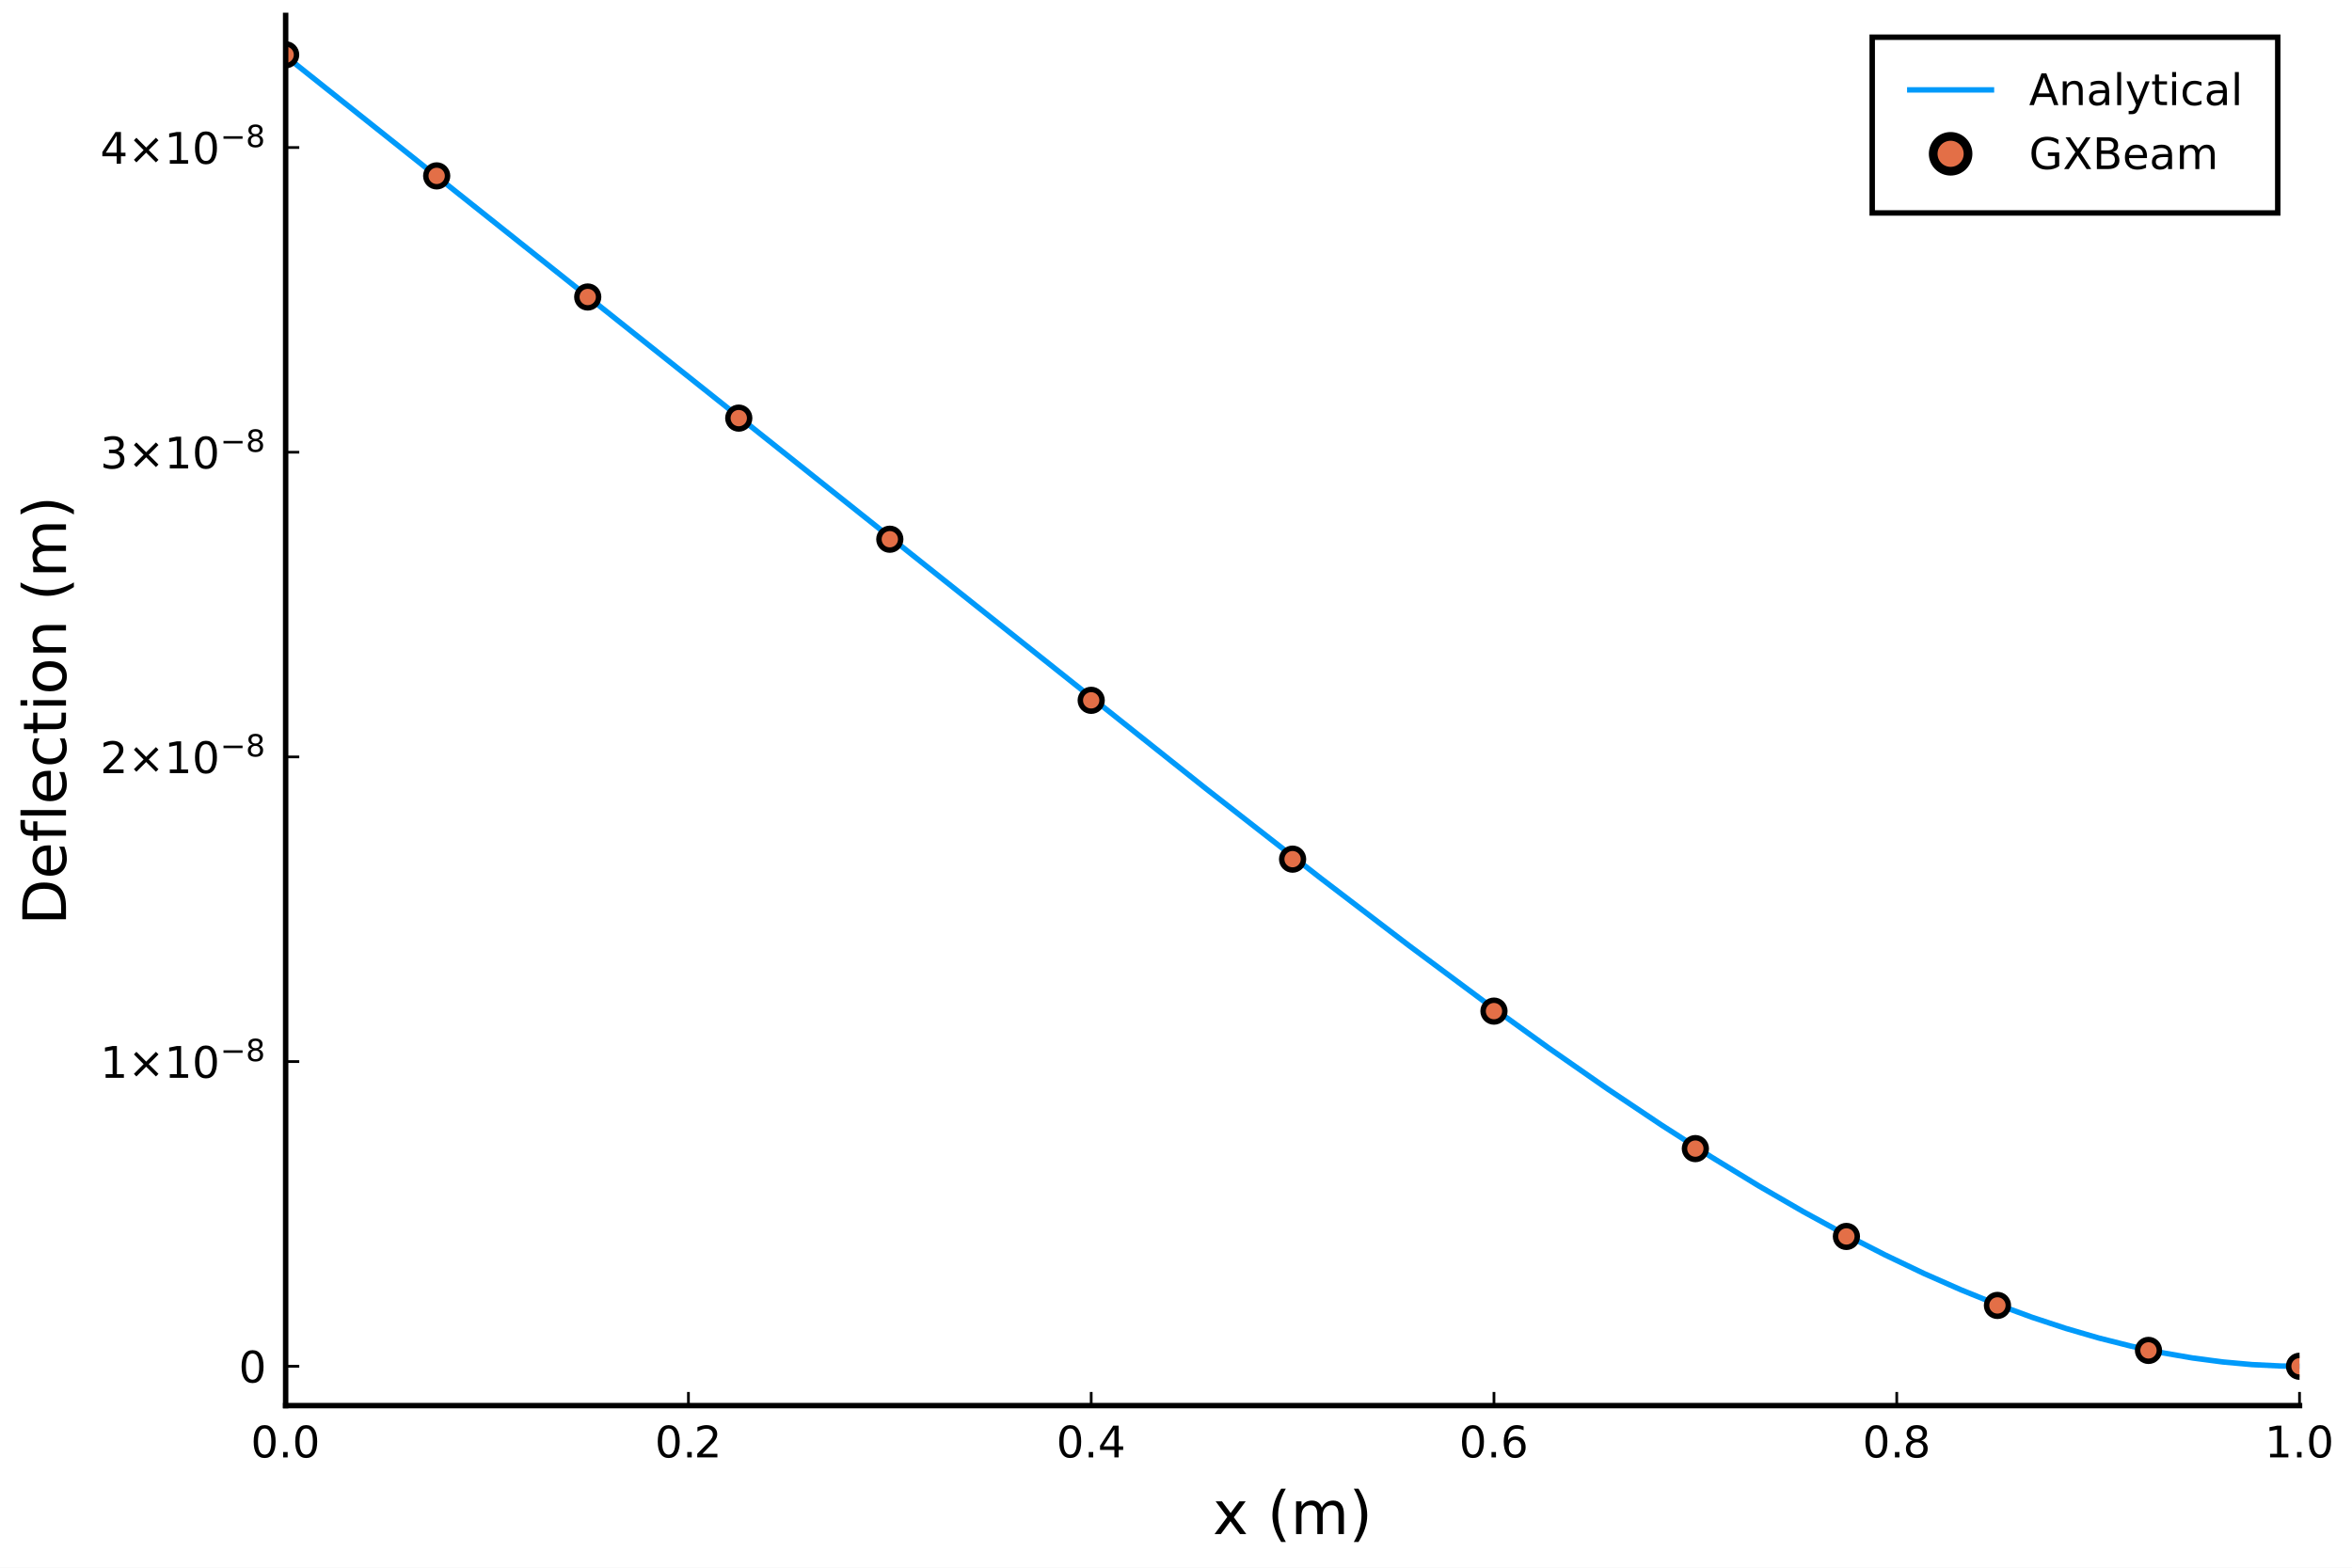
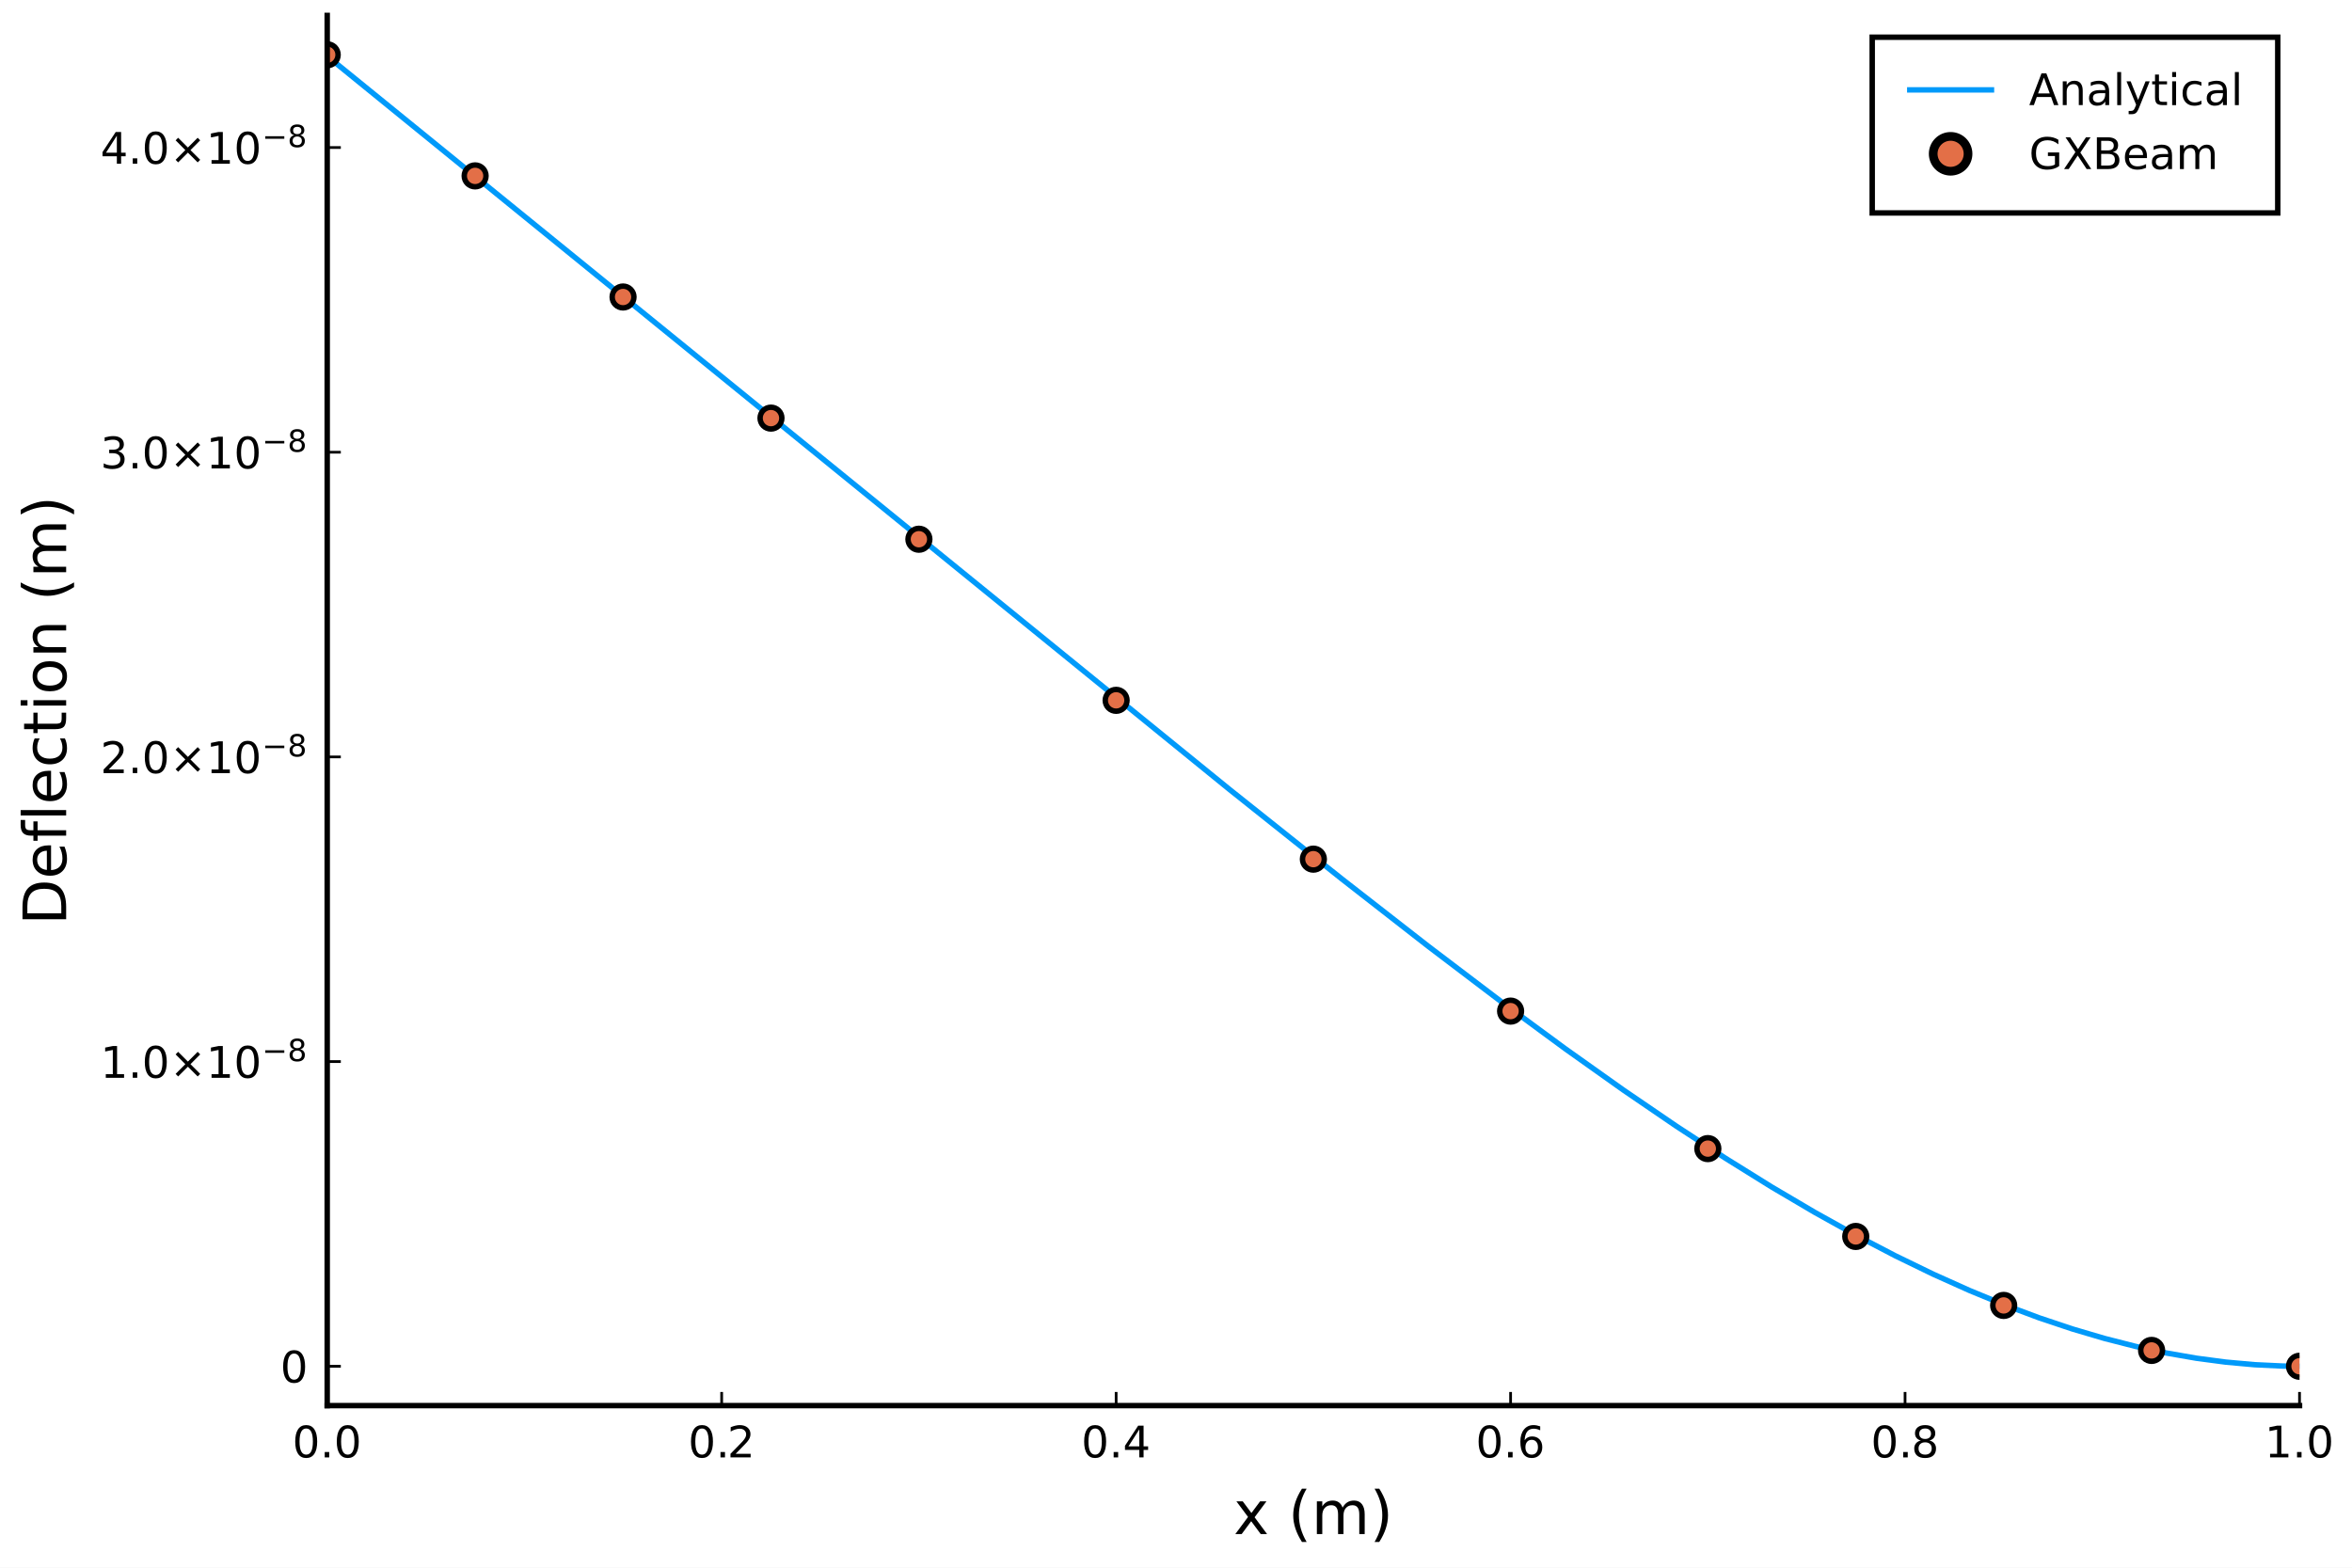
<svg xmlns="http://www.w3.org/2000/svg" xmlns:xlink="http://www.w3.org/1999/xlink" height="288pt" version="1.1" viewBox="0 0 432 288" width="432pt">
  <defs>
    <style type="text/css">*{stroke-linecap:butt;stroke-linejoin:round;}</style>
  </defs>
  <g id="figure_1">
    <g id="patch_1">
      <path d="M 0 288  L 432 288  L 432 0  L 0 0  z " style="fill:#ffffff;" />
    </g>
    <g id="axes_1">
      <g id="patch_2">
-         <path d="M 52.466 258.225  L 422.362 258.225  L 422.362 2.835  L 52.466 2.835  z " style="fill:#ffffff;" />
+         <path d="M 60.099 258.225  L 422.362 258.225  L 422.362 2.835  L 60.099 2.835  z " style="fill:#ffffff;" />
      </g>
      <g id="line2d_1">
-         <path clip-path="url(#p2c737a8183)" d="M 52.466 10.306  L 221.546 144.918  L 242.602 161.352  L 258.792 173.714  L 272.44 183.863  L 284.448 192.52  L 295.276 200.057  L 305.201 206.699  L 314.404 212.594  L 323.017 217.851  L 331.152 222.558  L 338.887 226.779  L 346.281 230.564  L 353.378 233.95  L 360.215 236.967  L 366.821 239.641  L 373.219 241.993  L 379.431 244.041  L 385.474 245.801  L 391.364 247.286  L 397.116 248.509  L 402.742 249.478  L 408.255 250.204  L 413.666 250.693  L 418.984 250.951  L 422.362 250.997  L 422.362 250.997  " style="fill:none;stroke:#009afa;" />
+         <path clip-path="url(#p3a188fe6bf)" d="M 60.099 10.306  L 225.807 145.012  L 246.47 161.477  L 262.355 173.858  L 275.746 184.021  L 287.525 192.687  L 298.145 200.229  L 307.878 206.873  L 316.901 212.766  L 325.345 218.02  L 333.319 222.721  L 340.9 226.936  L 348.146 230.713  L 355.1 234.089  L 361.798 237.096  L 368.267 239.759  L 374.533 242.099  L 380.615 244.135  L 386.531 245.882  L 392.296 247.355  L 397.926 248.565  L 403.432 249.522  L 408.827 250.235  L 414.122 250.712  L 419.326 250.958  L 422.362 250.997  L 422.362 250.997  " style="fill:none;stroke:#009afa;" />
      </g>
      <g id="matplotlib.axis_1">
        <g id="xtick_1">
          <g id="line2d_2">
            <defs>
-               <path d="M 0 0  L 0 -2.5  " id="mac8b6c5cdd" style="stroke:#000000;stroke-width:0.5;" />
-             </defs>
-             <g>
-               <use style="stroke:#000000;stroke-width:0.5;" x="52.466" xlink:href="#mac8b6c5cdd" y="258.225" />
+               <path d="M 0 0  L 0 -2.5  " id="me6be8816af" style="stroke:#000000;stroke-width:0.5;" />
+             </defs>
+             <g>
+               <use style="stroke:#000000;stroke-width:0.5;" x="60.099" xlink:href="#me6be8816af" y="258.225" />
            </g>
          </g>
          <g id="text_1">
-             <g transform="translate(46.06561 267.8041)scale(0.08 -0.08)">
+             <g transform="translate(53.69857 267.8041)scale(0.08 -0.08)">
              <defs>
                <path d="M 31.781 66.406  Q 24.172 66.406 20.328 58.906  Q 16.5 51.422 16.5 36.375  Q 16.5 21.391 20.328 13.891  Q 24.172 6.391 31.781 6.391  Q 39.453 6.391 43.281 13.891  Q 47.125 21.391 47.125 36.375  Q 47.125 51.422 43.281 58.906  Q 39.453 66.406 31.781 66.406  z M 31.781 74.219  Q 44.047 74.219 50.516 64.516  Q 56.984 54.828 56.984 36.375  Q 56.984 17.969 50.516 8.266  Q 44.047 -1.422 31.781 -1.422  Q 19.531 -1.422 13.062 8.266  Q 6.594 17.969 6.594 36.375  Q 6.594 54.828 13.062 64.516  Q 19.531 74.219 31.781 74.219  z " id="DejaVuSans-48" />
                <path d="M 10.688 12.406  L 21 12.406  L 21 0  L 10.688 0  z " id="DejaVuSans-46" />
              </defs>
              <use transform="translate(0 0.78125)" xlink:href="#DejaVuSans-48" />
              <use transform="translate(63.62305 0.78125)" xlink:href="#DejaVuSans-46" />
              <use transform="translate(95.41016 0.78125)" xlink:href="#DejaVuSans-48" />
            </g>
          </g>
        </g>
        <g id="xtick_2">
          <g id="line2d_3">
            <g>
-               <use style="stroke:#000000;stroke-width:0.5;" x="126.445" xlink:href="#mac8b6c5cdd" y="258.225" />
+               <use style="stroke:#000000;stroke-width:0.5;" x="132.551" xlink:href="#me6be8816af" y="258.225" />
            </g>
          </g>
          <g id="text_2">
-             <g transform="translate(120.2849 267.8041)scale(0.08 -0.08)">
+             <g transform="translate(126.3913 267.8041)scale(0.08 -0.08)">
              <defs>
                <path d="M 19.188 8.297  L 53.609 8.297  L 53.609 0  L 7.328 0  L 7.328 8.297  Q 12.938 14.109 22.625 23.891  Q 32.328 33.688 34.812 36.531  Q 39.547 41.844 41.422 45.531  Q 43.312 49.219 43.312 52.781  Q 43.312 58.594 39.234 62.25  Q 35.156 65.922 28.609 65.922  Q 23.969 65.922 18.812 64.312  Q 13.672 62.703 7.812 59.422  L 7.812 69.391  Q 13.766 71.781 18.938 73  Q 24.125 74.219 28.422 74.219  Q 39.75 74.219 46.484 68.547  Q 53.219 62.891 53.219 53.422  Q 53.219 48.922 51.531 44.891  Q 49.859 40.875 45.406 35.406  Q 44.188 33.984 37.641 27.219  Q 31.109 20.453 19.188 8.297  z " id="DejaVuSans-50" />
              </defs>
              <use transform="translate(0 0.78125)" xlink:href="#DejaVuSans-48" />
              <use transform="translate(63.62305 0.78125)" xlink:href="#DejaVuSans-46" />
              <use transform="translate(89.91016 0.78125)" xlink:href="#DejaVuSans-50" />
            </g>
          </g>
        </g>
        <g id="xtick_3">
          <g id="line2d_4">
            <g>
-               <use style="stroke:#000000;stroke-width:0.5;" x="200.424" xlink:href="#mac8b6c5cdd" y="258.225" />
+               <use style="stroke:#000000;stroke-width:0.5;" x="205.004" xlink:href="#me6be8816af" y="258.225" />
            </g>
          </g>
          <g id="text_3">
-             <g transform="translate(194.0242 267.8041)scale(0.08 -0.08)">
+             <g transform="translate(198.6039 267.8041)scale(0.08 -0.08)">
              <defs>
                <path d="M 37.797 64.312  L 12.891 25.391  L 37.797 25.391  z M 35.203 72.906  L 47.609 72.906  L 47.609 25.391  L 58.016 25.391  L 58.016 17.188  L 47.609 17.188  L 47.609 0  L 37.797 0  L 37.797 17.188  L 4.891 17.188  L 4.891 26.703  z " id="DejaVuSans-52" />
              </defs>
              <use transform="translate(0 0.78125)" xlink:href="#DejaVuSans-48" />
              <use transform="translate(63.62305 0.78125)" xlink:href="#DejaVuSans-46" />
              <use transform="translate(95.41016 0.78125)" xlink:href="#DejaVuSans-52" />
            </g>
          </g>
        </g>
        <g id="xtick_4">
          <g id="line2d_5">
            <g>
-               <use style="stroke:#000000;stroke-width:0.5;" x="274.403" xlink:href="#mac8b6c5cdd" y="258.225" />
+               <use style="stroke:#000000;stroke-width:0.5;" x="277.457" xlink:href="#me6be8816af" y="258.225" />
            </g>
          </g>
          <g id="text_4">
-             <g transform="translate(268.0034 267.8041)scale(0.08 -0.08)">
+             <g transform="translate(271.0566 267.8041)scale(0.08 -0.08)">
              <defs>
                <path d="M 33.016 40.375  Q 26.375 40.375 22.484 35.828  Q 18.609 31.297 18.609 23.391  Q 18.609 15.531 22.484 10.953  Q 26.375 6.391 33.016 6.391  Q 39.656 6.391 43.531 10.953  Q 47.406 15.531 47.406 23.391  Q 47.406 31.297 43.531 35.828  Q 39.656 40.375 33.016 40.375  z M 52.594 71.297  L 52.594 62.312  Q 48.875 64.062 45.094 64.984  Q 41.312 65.922 37.594 65.922  Q 27.828 65.922 22.672 59.328  Q 17.531 52.734 16.797 39.406  Q 19.672 43.656 24.016 45.922  Q 28.375 48.188 33.594 48.188  Q 44.578 48.188 50.953 41.516  Q 57.328 34.859 57.328 23.391  Q 57.328 12.156 50.688 5.359  Q 44.047 -1.422 33.016 -1.422  Q 20.359 -1.422 13.672 8.266  Q 6.984 17.969 6.984 36.375  Q 6.984 53.656 15.188 63.938  Q 23.391 74.219 37.203 74.219  Q 40.922 74.219 44.703 73.484  Q 48.484 72.75 52.594 71.297  z " id="DejaVuSans-54" />
              </defs>
              <use transform="translate(0 0.78125)" xlink:href="#DejaVuSans-48" />
              <use transform="translate(63.62305 0.78125)" xlink:href="#DejaVuSans-46" />
              <use transform="translate(95.41016 0.78125)" xlink:href="#DejaVuSans-54" />
            </g>
          </g>
        </g>
        <g id="xtick_5">
          <g id="line2d_6">
            <g>
-               <use style="stroke:#000000;stroke-width:0.5;" x="348.383" xlink:href="#mac8b6c5cdd" y="258.225" />
+               <use style="stroke:#000000;stroke-width:0.5;" x="349.909" xlink:href="#me6be8816af" y="258.225" />
            </g>
          </g>
          <g id="text_5">
-             <g transform="translate(342.1027 267.8041)scale(0.08 -0.08)">
+             <g transform="translate(343.6293 267.8041)scale(0.08 -0.08)">
              <defs>
                <path d="M 31.781 34.625  Q 24.75 34.625 20.719 30.859  Q 16.703 27.094 16.703 20.516  Q 16.703 13.922 20.719 10.156  Q 24.75 6.391 31.781 6.391  Q 38.812 6.391 42.859 10.172  Q 46.922 13.969 46.922 20.516  Q 46.922 27.094 42.891 30.859  Q 38.875 34.625 31.781 34.625  z M 21.922 38.812  Q 15.578 40.375 12.031 44.719  Q 8.5 49.078 8.5 55.328  Q 8.5 64.062 14.719 69.141  Q 20.953 74.219 31.781 74.219  Q 42.672 74.219 48.875 69.141  Q 55.078 64.062 55.078 55.328  Q 55.078 49.078 51.531 44.719  Q 48 40.375 41.703 38.812  Q 48.828 37.156 52.797 32.312  Q 56.781 27.484 56.781 20.516  Q 56.781 9.906 50.312 4.234  Q 43.844 -1.422 31.781 -1.422  Q 19.734 -1.422 13.25 4.234  Q 6.781 9.906 6.781 20.516  Q 6.781 27.484 10.781 32.312  Q 14.797 37.156 21.922 38.812  z M 18.312 54.391  Q 18.312 48.734 21.844 45.562  Q 25.391 42.391 31.781 42.391  Q 38.141 42.391 41.719 45.562  Q 45.312 48.734 45.312 54.391  Q 45.312 60.062 41.719 63.234  Q 38.141 66.406 31.781 66.406  Q 25.391 66.406 21.844 63.234  Q 18.312 60.062 18.312 54.391  z " id="DejaVuSans-56" />
              </defs>
              <use transform="translate(0 0.78125)" xlink:href="#DejaVuSans-48" />
              <use transform="translate(63.62305 0.78125)" xlink:href="#DejaVuSans-46" />
              <use transform="translate(92.78516 0.78125)" xlink:href="#DejaVuSans-56" />
            </g>
          </g>
        </g>
        <g id="xtick_6">
          <g id="line2d_7">
            <g>
-               <use style="stroke:#000000;stroke-width:0.5;" x="422.362" xlink:href="#mac8b6c5cdd" y="258.225" />
+               <use style="stroke:#000000;stroke-width:0.5;" x="422.362" xlink:href="#me6be8816af" y="258.225" />
            </g>
          </g>
          <g id="text_6">
            <g transform="translate(415.962 267.8041)scale(0.08 -0.08)">
              <defs>
                <path d="M 12.406 8.297  L 28.516 8.297  L 28.516 63.922  L 10.984 60.406  L 10.984 69.391  L 28.422 72.906  L 38.281 72.906  L 38.281 8.297  L 54.391 8.297  L 54.391 0  L 12.406 0  z " id="DejaVuSans-49" />
              </defs>
              <use transform="translate(0 0.78125)" xlink:href="#DejaVuSans-49" />
              <use transform="translate(63.62305 0.78125)" xlink:href="#DejaVuSans-46" />
              <use transform="translate(95.41016 0.78125)" xlink:href="#DejaVuSans-48" />
            </g>
          </g>
        </g>
        <g id="text_7">
-           <g transform="translate(222.7615 281.8261)scale(0.11 -0.11)">
+           <g transform="translate(226.5779 281.8261)scale(0.11 -0.11)">
            <defs>
              <path d="M 54.891 54.688  L 35.109 28.078  L 55.906 0  L 45.312 0  L 29.391 21.484  L 13.484 0  L 2.875 0  L 24.125 28.609  L 4.688 54.688  L 15.281 54.688  L 29.781 35.203  L 44.281 54.688  z " id="DejaVuSans-120" />
              <path id="DejaVuSans-32" />
              <path d="M 31 75.875  Q 24.469 64.656 21.281 53.656  Q 18.109 42.672 18.109 31.391  Q 18.109 20.125 21.312 9.062  Q 24.516 -2 31 -13.188  L 23.188 -13.188  Q 15.875 -1.703 12.234 9.375  Q 8.594 20.453 8.594 31.391  Q 8.594 42.281 12.203 53.312  Q 15.828 64.359 23.188 75.875  z " id="DejaVuSans-40" />
              <path d="M 52 44.188  Q 55.375 50.25 60.062 53.125  Q 64.75 56 71.094 56  Q 79.641 56 84.281 50.016  Q 88.922 44.047 88.922 33.016  L 88.922 0  L 79.891 0  L 79.891 32.719  Q 79.891 40.578 77.094 44.375  Q 74.312 48.188 68.609 48.188  Q 61.625 48.188 57.562 43.547  Q 53.516 38.922 53.516 30.906  L 53.516 0  L 44.484 0  L 44.484 32.719  Q 44.484 40.625 41.703 44.406  Q 38.922 48.188 33.109 48.188  Q 26.219 48.188 22.156 43.531  Q 18.109 38.875 18.109 30.906  L 18.109 0  L 9.078 0  L 9.078 54.688  L 18.109 54.688  L 18.109 46.188  Q 21.188 51.219 25.484 53.609  Q 29.781 56 35.688 56  Q 41.656 56 45.828 52.969  Q 50 49.953 52 44.188  z " id="DejaVuSans-109" />
              <path d="M 8.016 75.875  L 15.828 75.875  Q 23.141 64.359 26.781 53.312  Q 30.422 42.281 30.422 31.391  Q 30.422 20.453 26.781 9.375  Q 23.141 -1.703 15.828 -13.188  L 8.016 -13.188  Q 14.5 -2 17.703 9.062  Q 20.906 20.125 20.906 31.391  Q 20.906 42.672 17.703 53.656  Q 14.5 64.656 8.016 75.875  z " id="DejaVuSans-41" />
            </defs>
            <use xlink:href="#DejaVuSans-120" />
            <use x="59.18" xlink:href="#DejaVuSans-32" />
            <use x="90.967" xlink:href="#DejaVuSans-40" />
            <use x="129.98" xlink:href="#DejaVuSans-109" />
            <use x="227.393" xlink:href="#DejaVuSans-41" />
          </g>
        </g>
      </g>
      <g id="matplotlib.axis_2">
        <g id="ytick_1">
          <g id="line2d_8">
            <defs>
-               <path d="M 0 0  L 2.5 0  " id="mbf6e86c370" style="stroke:#000000;stroke-width:0.5;" />
-             </defs>
-             <g>
-               <use style="stroke:#000000;stroke-width:0.5;" x="52.466" xlink:href="#mbf6e86c370" y="250.997" />
+               <path d="M 0 0  L 2.5 0  " id="m60f67411ac" style="stroke:#000000;stroke-width:0.5;" />
+             </defs>
+             <g>
+               <use style="stroke:#000000;stroke-width:0.5;" x="60.099" xlink:href="#m60f67411ac" y="250.997" />
            </g>
          </g>
          <g id="text_8">
-             <g transform="translate(43.84561 254.0367)scale(0.08 -0.08)">
+             <g transform="translate(51.47857 254.0367)scale(0.08 -0.08)">
              <use transform="translate(0 0.78125)" xlink:href="#DejaVuSans-48" />
            </g>
          </g>
        </g>
        <g id="ytick_2">
          <g id="line2d_9">
            <g>
-               <use style="stroke:#000000;stroke-width:0.5;" x="52.466" xlink:href="#mbf6e86c370" y="195.023" />
+               <use style="stroke:#000000;stroke-width:0.5;" x="60.099" xlink:href="#m60f67411ac" y="195.023" />
            </g>
          </g>
          <g id="text_9">
-             <g transform="translate(18.40561 198.0623)scale(0.08 -0.08)">
+             <g transform="translate(18.43857 198.0623)scale(0.08 -0.08)">
              <defs>
                <path d="M 70.125 53.719  L 47.797 31.297  L 70.125 8.984  L 64.312 3.078  L 41.891 25.484  L 19.484 3.078  L 13.719 8.984  L 35.984 31.297  L 13.719 53.719  L 19.484 59.625  L 41.891 37.203  L 64.312 59.625  z " id="DejaVuSans-215" />
                <path d="M 10.594 35.5  L 73.188 35.5  L 73.188 27.203  L 10.594 27.203  z " id="DejaVuSans-8722" />
              </defs>
              <use transform="translate(0 0.765625)" xlink:href="#DejaVuSans-49" />
-               <use transform="translate(63.62305 0.765625)" xlink:href="#DejaVuSans-215" />
-               <use transform="translate(147.4121 0.765625)" xlink:href="#DejaVuSans-49" />
-               <use transform="translate(211.0352 0.765625)" xlink:href="#DejaVuSans-48" />
-               <use transform="translate(275.6152 39.04688)scale(0.7)" xlink:href="#DejaVuSans-8722" />
-               <use transform="translate(334.2676 39.04688)scale(0.7)" xlink:href="#DejaVuSans-56" />
+               <use transform="translate(63.62305 0.765625)" xlink:href="#DejaVuSans-46" />
+               <use transform="translate(95.41016 0.765625)" xlink:href="#DejaVuSans-48" />
+               <use transform="translate(159.0332 0.765625)" xlink:href="#DejaVuSans-215" />
+               <use transform="translate(242.8223 0.765625)" xlink:href="#DejaVuSans-49" />
+               <use transform="translate(306.4453 0.765625)" xlink:href="#DejaVuSans-48" />
+               <use transform="translate(371.0254 39.04688)scale(0.7)" xlink:href="#DejaVuSans-8722" />
+               <use transform="translate(429.6777 39.04688)scale(0.7)" xlink:href="#DejaVuSans-56" />
            </g>
          </g>
        </g>
        <g id="ytick_3">
          <g id="line2d_10">
            <g>
-               <use style="stroke:#000000;stroke-width:0.5;" x="52.466" xlink:href="#mbf6e86c370" y="139.049" />
+               <use style="stroke:#000000;stroke-width:0.5;" x="60.099" xlink:href="#m60f67411ac" y="139.049" />
            </g>
          </g>
          <g id="text_10">
-             <g transform="translate(18.40561 142.088)scale(0.08 -0.08)">
+             <g transform="translate(18.43857 142.088)scale(0.08 -0.08)">
              <use transform="translate(0 0.765625)" xlink:href="#DejaVuSans-50" />
-               <use transform="translate(63.62305 0.765625)" xlink:href="#DejaVuSans-215" />
-               <use transform="translate(147.4121 0.765625)" xlink:href="#DejaVuSans-49" />
-               <use transform="translate(211.0352 0.765625)" xlink:href="#DejaVuSans-48" />
-               <use transform="translate(275.6152 39.04688)scale(0.7)" xlink:href="#DejaVuSans-8722" />
-               <use transform="translate(334.2676 39.04688)scale(0.7)" xlink:href="#DejaVuSans-56" />
+               <use transform="translate(63.62305 0.765625)" xlink:href="#DejaVuSans-46" />
+               <use transform="translate(95.41016 0.765625)" xlink:href="#DejaVuSans-48" />
+               <use transform="translate(159.0332 0.765625)" xlink:href="#DejaVuSans-215" />
+               <use transform="translate(242.8223 0.765625)" xlink:href="#DejaVuSans-49" />
+               <use transform="translate(306.4453 0.765625)" xlink:href="#DejaVuSans-48" />
+               <use transform="translate(371.0254 39.04688)scale(0.7)" xlink:href="#DejaVuSans-8722" />
+               <use transform="translate(429.6777 39.04688)scale(0.7)" xlink:href="#DejaVuSans-56" />
            </g>
          </g>
        </g>
        <g id="ytick_4">
          <g id="line2d_11">
            <g>
-               <use style="stroke:#000000;stroke-width:0.5;" x="52.466" xlink:href="#mbf6e86c370" y="83.074" />
+               <use style="stroke:#000000;stroke-width:0.5;" x="60.099" xlink:href="#m60f67411ac" y="83.074" />
            </g>
          </g>
          <g id="text_11">
-             <g transform="translate(18.40561 86.11361)scale(0.08 -0.08)">
+             <g transform="translate(18.43857 86.11361)scale(0.08 -0.08)">
              <defs>
                <path d="M 40.578 39.312  Q 47.656 37.797 51.625 33  Q 55.609 28.219 55.609 21.188  Q 55.609 10.406 48.188 4.484  Q 40.766 -1.422 27.094 -1.422  Q 22.516 -1.422 17.656 -0.516  Q 12.797 0.391 7.625 2.203  L 7.625 11.719  Q 11.719 9.328 16.594 8.109  Q 21.484 6.891 26.812 6.891  Q 36.078 6.891 40.938 10.547  Q 45.797 14.203 45.797 21.188  Q 45.797 27.641 41.281 31.266  Q 36.766 34.906 28.719 34.906  L 20.219 34.906  L 20.219 43.016  L 29.109 43.016  Q 36.375 43.016 40.234 45.922  Q 44.094 48.828 44.094 54.297  Q 44.094 59.906 40.109 62.906  Q 36.141 65.922 28.719 65.922  Q 24.656 65.922 20.016 65.031  Q 15.375 64.156 9.812 62.312  L 9.812 71.094  Q 15.438 72.656 20.344 73.438  Q 25.25 74.219 29.594 74.219  Q 40.828 74.219 47.359 69.109  Q 53.906 64.016 53.906 55.328  Q 53.906 49.266 50.438 45.094  Q 46.969 40.922 40.578 39.312  z " id="DejaVuSans-51" />
              </defs>
              <use transform="translate(0 0.765625)" xlink:href="#DejaVuSans-51" />
-               <use transform="translate(63.62305 0.765625)" xlink:href="#DejaVuSans-215" />
-               <use transform="translate(147.4121 0.765625)" xlink:href="#DejaVuSans-49" />
-               <use transform="translate(211.0352 0.765625)" xlink:href="#DejaVuSans-48" />
-               <use transform="translate(275.6152 39.04688)scale(0.7)" xlink:href="#DejaVuSans-8722" />
-               <use transform="translate(334.2676 39.04688)scale(0.7)" xlink:href="#DejaVuSans-56" />
+               <use transform="translate(63.62305 0.765625)" xlink:href="#DejaVuSans-46" />
+               <use transform="translate(95.41016 0.765625)" xlink:href="#DejaVuSans-48" />
+               <use transform="translate(159.0332 0.765625)" xlink:href="#DejaVuSans-215" />
+               <use transform="translate(242.8223 0.765625)" xlink:href="#DejaVuSans-49" />
+               <use transform="translate(306.4453 0.765625)" xlink:href="#DejaVuSans-48" />
+               <use transform="translate(371.0254 39.04688)scale(0.7)" xlink:href="#DejaVuSans-8722" />
+               <use transform="translate(429.6777 39.04688)scale(0.7)" xlink:href="#DejaVuSans-56" />
            </g>
          </g>
        </g>
        <g id="ytick_5">
          <g id="line2d_12">
            <g>
-               <use style="stroke:#000000;stroke-width:0.5;" x="52.466" xlink:href="#mbf6e86c370" y="27.1" />
+               <use style="stroke:#000000;stroke-width:0.5;" x="60.099" xlink:href="#m60f67411ac" y="27.1" />
            </g>
          </g>
          <g id="text_12">
-             <g transform="translate(18.40561 30.13925)scale(0.08 -0.08)">
+             <g transform="translate(18.43857 30.13925)scale(0.08 -0.08)">
              <use transform="translate(0 0.765625)" xlink:href="#DejaVuSans-52" />
-               <use transform="translate(63.62305 0.765625)" xlink:href="#DejaVuSans-215" />
-               <use transform="translate(147.4121 0.765625)" xlink:href="#DejaVuSans-49" />
-               <use transform="translate(211.0352 0.765625)" xlink:href="#DejaVuSans-48" />
-               <use transform="translate(275.6152 39.04688)scale(0.7)" xlink:href="#DejaVuSans-8722" />
-               <use transform="translate(334.2676 39.04688)scale(0.7)" xlink:href="#DejaVuSans-56" />
+               <use transform="translate(63.62305 0.765625)" xlink:href="#DejaVuSans-46" />
+               <use transform="translate(95.41016 0.765625)" xlink:href="#DejaVuSans-48" />
+               <use transform="translate(159.0332 0.765625)" xlink:href="#DejaVuSans-215" />
+               <use transform="translate(242.8223 0.765625)" xlink:href="#DejaVuSans-49" />
+               <use transform="translate(306.4453 0.765625)" xlink:href="#DejaVuSans-48" />
+               <use transform="translate(371.0254 39.04688)scale(0.7)" xlink:href="#DejaVuSans-8722" />
+               <use transform="translate(429.6777 39.04688)scale(0.7)" xlink:href="#DejaVuSans-56" />
            </g>
          </g>
        </g>
        <g id="text_13">
-           <g transform="translate(12.11795 169.9538)rotate(-90)scale(0.11 -0.11)">
+           <g transform="translate(12.15091 169.9538)rotate(-90)scale(0.11 -0.11)">
            <defs>
              <path d="M 19.672 64.797  L 19.672 8.109  L 31.594 8.109  Q 46.688 8.109 53.688 14.938  Q 60.688 21.781 60.688 36.531  Q 60.688 51.172 53.688 57.984  Q 46.688 64.797 31.594 64.797  z M 9.812 72.906  L 30.078 72.906  Q 51.266 72.906 61.172 64.094  Q 71.094 55.281 71.094 36.531  Q 71.094 17.672 61.125 8.828  Q 51.172 0 30.078 0  L 9.812 0  z " id="DejaVuSans-68" />
              <path d="M 56.203 29.594  L 56.203 25.203  L 14.891 25.203  Q 15.484 15.922 20.484 11.062  Q 25.484 6.203 34.422 6.203  Q 39.594 6.203 44.453 7.469  Q 49.312 8.734 54.109 11.281  L 54.109 2.781  Q 49.266 0.734 44.188 -0.344  Q 39.109 -1.422 33.891 -1.422  Q 20.797 -1.422 13.156 6.188  Q 5.516 13.812 5.516 26.812  Q 5.516 40.234 12.766 48.109  Q 20.016 56 32.328 56  Q 43.359 56 49.781 48.891  Q 56.203 41.797 56.203 29.594  z M 47.219 32.234  Q 47.125 39.594 43.094 43.984  Q 39.062 48.391 32.422 48.391  Q 24.906 48.391 20.391 44.141  Q 15.875 39.891 15.188 32.172  z " id="DejaVuSans-101" />
              <path d="M 37.109 75.984  L 37.109 68.5  L 28.516 68.5  Q 23.688 68.5 21.797 66.547  Q 19.922 64.594 19.922 59.516  L 19.922 54.688  L 34.719 54.688  L 34.719 47.703  L 19.922 47.703  L 19.922 0  L 10.891 0  L 10.891 47.703  L 2.297 47.703  L 2.297 54.688  L 10.891 54.688  L 10.891 58.5  Q 10.891 67.625 15.141 71.797  Q 19.391 75.984 28.609 75.984  z " id="DejaVuSans-102" />
              <path d="M 9.422 75.984  L 18.406 75.984  L 18.406 0  L 9.422 0  z " id="DejaVuSans-108" />
              <path d="M 48.781 52.594  L 48.781 44.188  Q 44.969 46.297 41.141 47.344  Q 37.312 48.391 33.406 48.391  Q 24.656 48.391 19.812 42.844  Q 14.984 37.312 14.984 27.297  Q 14.984 17.281 19.812 11.734  Q 24.656 6.203 33.406 6.203  Q 37.312 6.203 41.141 7.25  Q 44.969 8.297 48.781 10.406  L 48.781 2.094  Q 45.016 0.344 40.984 -0.531  Q 36.969 -1.422 32.422 -1.422  Q 20.062 -1.422 12.781 6.344  Q 5.516 14.109 5.516 27.297  Q 5.516 40.672 12.859 48.328  Q 20.219 56 33.016 56  Q 37.156 56 41.109 55.141  Q 45.062 54.297 48.781 52.594  z " id="DejaVuSans-99" />
              <path d="M 18.312 70.219  L 18.312 54.688  L 36.812 54.688  L 36.812 47.703  L 18.312 47.703  L 18.312 18.016  Q 18.312 11.328 20.141 9.422  Q 21.969 7.516 27.594 7.516  L 36.812 7.516  L 36.812 0  L 27.594 0  Q 17.188 0 13.234 3.875  Q 9.281 7.766 9.281 18.016  L 9.281 47.703  L 2.688 47.703  L 2.688 54.688  L 9.281 54.688  L 9.281 70.219  z " id="DejaVuSans-116" />
              <path d="M 9.422 54.688  L 18.406 54.688  L 18.406 0  L 9.422 0  z M 9.422 75.984  L 18.406 75.984  L 18.406 64.594  L 9.422 64.594  z " id="DejaVuSans-105" />
              <path d="M 30.609 48.391  Q 23.391 48.391 19.188 42.75  Q 14.984 37.109 14.984 27.297  Q 14.984 17.484 19.156 11.844  Q 23.344 6.203 30.609 6.203  Q 37.797 6.203 41.984 11.859  Q 46.188 17.531 46.188 27.297  Q 46.188 37.016 41.984 42.703  Q 37.797 48.391 30.609 48.391  z M 30.609 56  Q 42.328 56 49.016 48.375  Q 55.719 40.766 55.719 27.297  Q 55.719 13.875 49.016 6.219  Q 42.328 -1.422 30.609 -1.422  Q 18.844 -1.422 12.172 6.219  Q 5.516 13.875 5.516 27.297  Q 5.516 40.766 12.172 48.375  Q 18.844 56 30.609 56  z " id="DejaVuSans-111" />
              <path d="M 54.891 33.016  L 54.891 0  L 45.906 0  L 45.906 32.719  Q 45.906 40.484 42.875 44.328  Q 39.844 48.188 33.797 48.188  Q 26.516 48.188 22.312 43.547  Q 18.109 38.922 18.109 30.906  L 18.109 0  L 9.078 0  L 9.078 54.688  L 18.109 54.688  L 18.109 46.188  Q 21.344 51.125 25.703 53.562  Q 30.078 56 35.797 56  Q 45.219 56 50.047 50.172  Q 54.891 44.344 54.891 33.016  z " id="DejaVuSans-110" />
            </defs>
            <use xlink:href="#DejaVuSans-68" />
            <use x="77.002" xlink:href="#DejaVuSans-101" />
            <use x="138.525" xlink:href="#DejaVuSans-102" />
            <use x="173.73" xlink:href="#DejaVuSans-108" />
            <use x="201.514" xlink:href="#DejaVuSans-101" />
            <use x="263.037" xlink:href="#DejaVuSans-99" />
            <use x="318.018" xlink:href="#DejaVuSans-116" />
            <use x="357.227" xlink:href="#DejaVuSans-105" />
            <use x="385.01" xlink:href="#DejaVuSans-111" />
            <use x="446.191" xlink:href="#DejaVuSans-110" />
            <use x="509.57" xlink:href="#DejaVuSans-32" />
            <use x="541.357" xlink:href="#DejaVuSans-40" />
            <use x="580.371" xlink:href="#DejaVuSans-109" />
            <use x="677.783" xlink:href="#DejaVuSans-41" />
          </g>
        </g>
      </g>
      <g id="PathCollection_1">
        <defs>
-           <path d="M 0 2  C 0.53 2 1.039 1.789 1.414 1.414  C 1.789 1.039 2 0.53 2 0  C 2 -0.53 1.789 -1.039 1.414 -1.414  C 1.039 -1.789 0.53 -2 0 -2  C -0.53 -2 -1.039 -1.789 -1.414 -1.414  C -1.789 -1.039 -2 -0.53 -2 0  C -2 0.53 -1.789 1.039 -1.414 1.414  C -1.039 1.789 -0.53 2 0 2  z " id="m3b3f542f99" style="stroke:#000000;" />
+           <path d="M 0 2  C 0.53 2 1.039 1.789 1.414 1.414  C 1.789 1.039 2 0.53 2 0  C 2 -0.53 1.789 -1.039 1.414 -1.414  C 1.039 -1.789 0.53 -2 0 -2  C -0.53 -2 -1.039 -1.789 -1.414 -1.414  C -1.789 -1.039 -2 -0.53 -2 0  C -2 0.53 -1.789 1.039 -1.414 1.414  C -1.039 1.789 -0.53 2 0 2  z " id="me85b72f480" style="stroke:#000000;" />
        </defs>
-         <g clip-path="url(#p2c737a8183)">
-           <use style="fill:#e36f47;stroke:#000000;" x="52.466" xlink:href="#m3b3f542f99" y="10.063" />
-           <use style="fill:#e36f47;stroke:#000000;" x="80.208" xlink:href="#m3b3f542f99" y="32.312" />
-           <use style="fill:#e36f47;stroke:#000000;" x="107.95" xlink:href="#m3b3f542f99" y="54.562" />
-           <use style="fill:#e36f47;stroke:#000000;" x="135.692" xlink:href="#m3b3f542f99" y="76.812" />
-           <use style="fill:#e36f47;stroke:#000000;" x="163.435" xlink:href="#m3b3f542f99" y="99.062" />
-           <use style="fill:#e36f47;stroke:#000000;" x="200.424" xlink:href="#m3b3f542f99" y="128.658" />
-           <use style="fill:#e36f47;stroke:#000000;" x="237.414" xlink:href="#m3b3f542f99" y="157.835" />
-           <use style="fill:#e36f47;stroke:#000000;" x="274.403" xlink:href="#m3b3f542f99" y="185.752" />
-           <use style="fill:#e36f47;stroke:#000000;" x="311.393" xlink:href="#m3b3f542f99" y="211.011" />
-           <use style="fill:#e36f47;stroke:#000000;" x="339.135" xlink:href="#m3b3f542f99" y="227.147" />
-           <use style="fill:#e36f47;stroke:#000000;" x="366.878" xlink:href="#m3b3f542f99" y="239.82" />
-           <use style="fill:#e36f47;stroke:#000000;" x="394.62" xlink:href="#m3b3f542f99" y="248.085" />
-           <use style="fill:#e36f47;stroke:#000000;" x="422.362" xlink:href="#m3b3f542f99" y="250.997" />
+         <g clip-path="url(#p3a188fe6bf)">
+           <use style="fill:#e36f47;stroke:#000000;" x="60.099" xlink:href="#me85b72f480" y="10.063" />
+           <use style="fill:#e36f47;stroke:#000000;" x="87.268" xlink:href="#me85b72f480" y="32.312" />
+           <use style="fill:#e36f47;stroke:#000000;" x="114.438" xlink:href="#me85b72f480" y="54.562" />
+           <use style="fill:#e36f47;stroke:#000000;" x="141.608" xlink:href="#me85b72f480" y="76.812" />
+           <use style="fill:#e36f47;stroke:#000000;" x="168.778" xlink:href="#me85b72f480" y="99.062" />
+           <use style="fill:#e36f47;stroke:#000000;" x="205.004" xlink:href="#me85b72f480" y="128.658" />
+           <use style="fill:#e36f47;stroke:#000000;" x="241.23" xlink:href="#me85b72f480" y="157.835" />
+           <use style="fill:#e36f47;stroke:#000000;" x="277.457" xlink:href="#me85b72f480" y="185.752" />
+           <use style="fill:#e36f47;stroke:#000000;" x="313.683" xlink:href="#me85b72f480" y="211.011" />
+           <use style="fill:#e36f47;stroke:#000000;" x="340.853" xlink:href="#me85b72f480" y="227.147" />
+           <use style="fill:#e36f47;stroke:#000000;" x="368.022" xlink:href="#me85b72f480" y="239.82" />
+           <use style="fill:#e36f47;stroke:#000000;" x="395.192" xlink:href="#me85b72f480" y="248.085" />
+           <use style="fill:#e36f47;stroke:#000000;" x="422.362" xlink:href="#me85b72f480" y="250.997" />
        </g>
      </g>
      <g id="patch_3">
-         <path d="M 52.466 258.225  L 52.466 2.835  " style="fill:none;stroke:#000000;stroke-linecap:square;stroke-linejoin:miter;" />
+         <path d="M 60.099 258.225  L 60.099 2.835  " style="fill:none;stroke:#000000;stroke-linecap:square;stroke-linejoin:miter;" />
      </g>
      <g id="patch_4">
-         <path d="M 52.466 258.225  L 422.362 258.225  " style="fill:none;stroke:#000000;stroke-linecap:square;stroke-linejoin:miter;" />
+         <path d="M 60.099 258.225  L 422.362 258.225  " style="fill:none;stroke:#000000;stroke-linecap:square;stroke-linejoin:miter;" />
      </g>
      <g id="legend_1">
        <g id="patch_5">
          <path d="M 343.877 39.12  L 418.362 39.12  L 418.362 6.835  L 343.877 6.835  z " style="fill:#ffffff;stroke:#000000;stroke-linejoin:miter;" />
        </g>
        <g id="line2d_13">
          <path d="M 350.277 16.513  L 366.277 16.513  " style="fill:none;stroke:#009afa;stroke-linejoin:miter;" />
        </g>
        <g id="line2d_14" />
        <g id="text_14">
          <g transform="translate(372.677 19.3134)scale(0.08 -0.08)">
            <defs>
              <path d="M 34.188 63.188  L 20.797 26.906  L 47.609 26.906  z M 28.609 72.906  L 39.797 72.906  L 67.578 0  L 57.328 0  L 50.688 18.703  L 17.828 18.703  L 11.188 0  L 0.781 0  z " id="DejaVuSans-65" />
              <path d="M 34.281 27.484  Q 23.391 27.484 19.188 25  Q 14.984 22.516 14.984 16.5  Q 14.984 11.719 18.141 8.906  Q 21.297 6.109 26.703 6.109  Q 34.188 6.109 38.703 11.406  Q 43.219 16.703 43.219 25.484  L 43.219 27.484  z M 52.203 31.203  L 52.203 0  L 43.219 0  L 43.219 8.297  Q 40.141 3.328 35.547 0.953  Q 30.953 -1.422 24.312 -1.422  Q 15.922 -1.422 10.953 3.297  Q 6 8.016 6 15.922  Q 6 25.141 12.172 29.828  Q 18.359 34.516 30.609 34.516  L 43.219 34.516  L 43.219 35.406  Q 43.219 41.609 39.141 45  Q 35.062 48.391 27.688 48.391  Q 23 48.391 18.547 47.266  Q 14.109 46.141 10.016 43.891  L 10.016 52.203  Q 14.938 54.109 19.578 55.047  Q 24.219 56 28.609 56  Q 40.484 56 46.344 49.844  Q 52.203 43.703 52.203 31.203  z " id="DejaVuSans-97" />
              <path d="M 32.172 -5.078  Q 28.375 -14.844 24.75 -17.812  Q 21.141 -20.797 15.094 -20.797  L 7.906 -20.797  L 7.906 -13.281  L 13.188 -13.281  Q 16.891 -13.281 18.938 -11.516  Q 21 -9.766 23.484 -3.219  L 25.094 0.875  L 2.984 54.688  L 12.5 54.688  L 29.594 11.922  L 46.688 54.688  L 56.203 54.688  z " id="DejaVuSans-121" />
            </defs>
            <use xlink:href="#DejaVuSans-65" />
            <use x="68.408" xlink:href="#DejaVuSans-110" />
            <use x="131.787" xlink:href="#DejaVuSans-97" />
            <use x="193.066" xlink:href="#DejaVuSans-108" />
            <use x="220.85" xlink:href="#DejaVuSans-121" />
            <use x="280.029" xlink:href="#DejaVuSans-116" />
            <use x="319.238" xlink:href="#DejaVuSans-105" />
            <use x="347.021" xlink:href="#DejaVuSans-99" />
            <use x="402.002" xlink:href="#DejaVuSans-97" />
            <use x="463.281" xlink:href="#DejaVuSans-108" />
          </g>
        </g>
        <g id="line2d_15">
          <path d="M 350.277 28.256  L 366.277 28.256  " style="fill:none;" />
        </g>
        <g id="line2d_16">
          <defs>
-             <path d="M 0 3.2  C 0.849 3.2 1.663 2.863 2.263 2.263  C 2.863 1.663 3.2 0.849 3.2 0  C 3.2 -0.849 2.863 -1.663 2.263 -2.263  C 1.663 -2.863 0.849 -3.2 0 -3.2  C -0.849 -3.2 -1.663 -2.863 -2.263 -2.263  C -2.863 -1.663 -3.2 -0.849 -3.2 0  C -3.2 0.849 -2.863 1.663 -2.263 2.263  C -1.663 2.863 -0.849 3.2 0 3.2  z " id="m7343846c8e" style="stroke:#000000;stroke-width:1.6;" />
+             <path d="M 0 3.2  C 0.849 3.2 1.663 2.863 2.263 2.263  C 2.863 1.663 3.2 0.849 3.2 0  C 3.2 -0.849 2.863 -1.663 2.263 -2.263  C 1.663 -2.863 0.849 -3.2 0 -3.2  C -0.849 -3.2 -1.663 -2.863 -2.263 -2.263  C -2.863 -1.663 -3.2 -0.849 -3.2 0  C -3.2 0.849 -2.863 1.663 -2.263 2.263  C -1.663 2.863 -0.849 3.2 0 3.2  z " id="mb56cb920aa" style="stroke:#000000;stroke-width:1.6;" />
          </defs>
          <g>
-             <use style="fill:#e36f47;stroke:#000000;stroke-width:1.6;" x="358.277" xlink:href="#m7343846c8e" y="28.256" />
+             <use style="fill:#e36f47;stroke:#000000;stroke-width:1.6;" x="358.277" xlink:href="#mb56cb920aa" y="28.256" />
          </g>
        </g>
        <g id="text_15">
          <g transform="translate(372.677 31.0559)scale(0.08 -0.08)">
            <defs>
              <path d="M 59.516 10.406  L 59.516 29.984  L 43.406 29.984  L 43.406 38.094  L 69.281 38.094  L 69.281 6.781  Q 63.578 2.734 56.688 0.656  Q 49.812 -1.422 42 -1.422  Q 24.906 -1.422 15.25 8.562  Q 5.609 18.562 5.609 36.375  Q 5.609 54.25 15.25 64.234  Q 24.906 74.219 42 74.219  Q 49.125 74.219 55.547 72.453  Q 61.969 70.703 67.391 67.281  L 67.391 56.781  Q 61.922 61.422 55.766 63.766  Q 49.609 66.109 42.828 66.109  Q 29.438 66.109 22.719 58.641  Q 16.016 51.172 16.016 36.375  Q 16.016 21.625 22.719 14.156  Q 29.438 6.688 42.828 6.688  Q 48.047 6.688 52.141 7.594  Q 56.25 8.5 59.516 10.406  z " id="DejaVuSans-71" />
              <path d="M 6.297 72.906  L 16.891 72.906  L 35.016 45.797  L 53.219 72.906  L 63.812 72.906  L 40.375 37.891  L 65.375 0  L 54.781 0  L 34.281 31  L 13.625 0  L 2.984 0  L 29 38.922  z " id="DejaVuSans-88" />
              <path d="M 19.672 34.812  L 19.672 8.109  L 35.5 8.109  Q 43.453 8.109 47.281 11.406  Q 51.125 14.703 51.125 21.484  Q 51.125 28.328 47.281 31.562  Q 43.453 34.812 35.5 34.812  z M 19.672 64.797  L 19.672 42.828  L 34.281 42.828  Q 41.5 42.828 45.031 45.531  Q 48.578 48.25 48.578 53.812  Q 48.578 59.328 45.031 62.062  Q 41.5 64.797 34.281 64.797  z M 9.812 72.906  L 35.016 72.906  Q 46.297 72.906 52.391 68.219  Q 58.5 63.531 58.5 54.891  Q 58.5 48.188 55.375 44.234  Q 52.25 40.281 46.188 39.312  Q 53.469 37.75 57.5 32.781  Q 61.531 27.828 61.531 20.406  Q 61.531 10.641 54.891 5.312  Q 48.25 0 35.984 0  L 9.812 0  z " id="DejaVuSans-66" />
            </defs>
            <use xlink:href="#DejaVuSans-71" />
            <use x="77.49" xlink:href="#DejaVuSans-88" />
            <use x="145.996" xlink:href="#DejaVuSans-66" />
            <use x="214.6" xlink:href="#DejaVuSans-101" />
            <use x="276.123" xlink:href="#DejaVuSans-97" />
            <use x="337.402" xlink:href="#DejaVuSans-109" />
          </g>
        </g>
      </g>
    </g>
  </g>
  <defs>
-     <clipPath id="p2c737a8183">
-       <rect height="255.391" width="369.896" x="52.466" y="2.835" />
+     <clipPath id="p3a188fe6bf">
+       <rect height="255.391" width="362.263" x="60.099" y="2.835" />
    </clipPath>
  </defs>
</svg>
